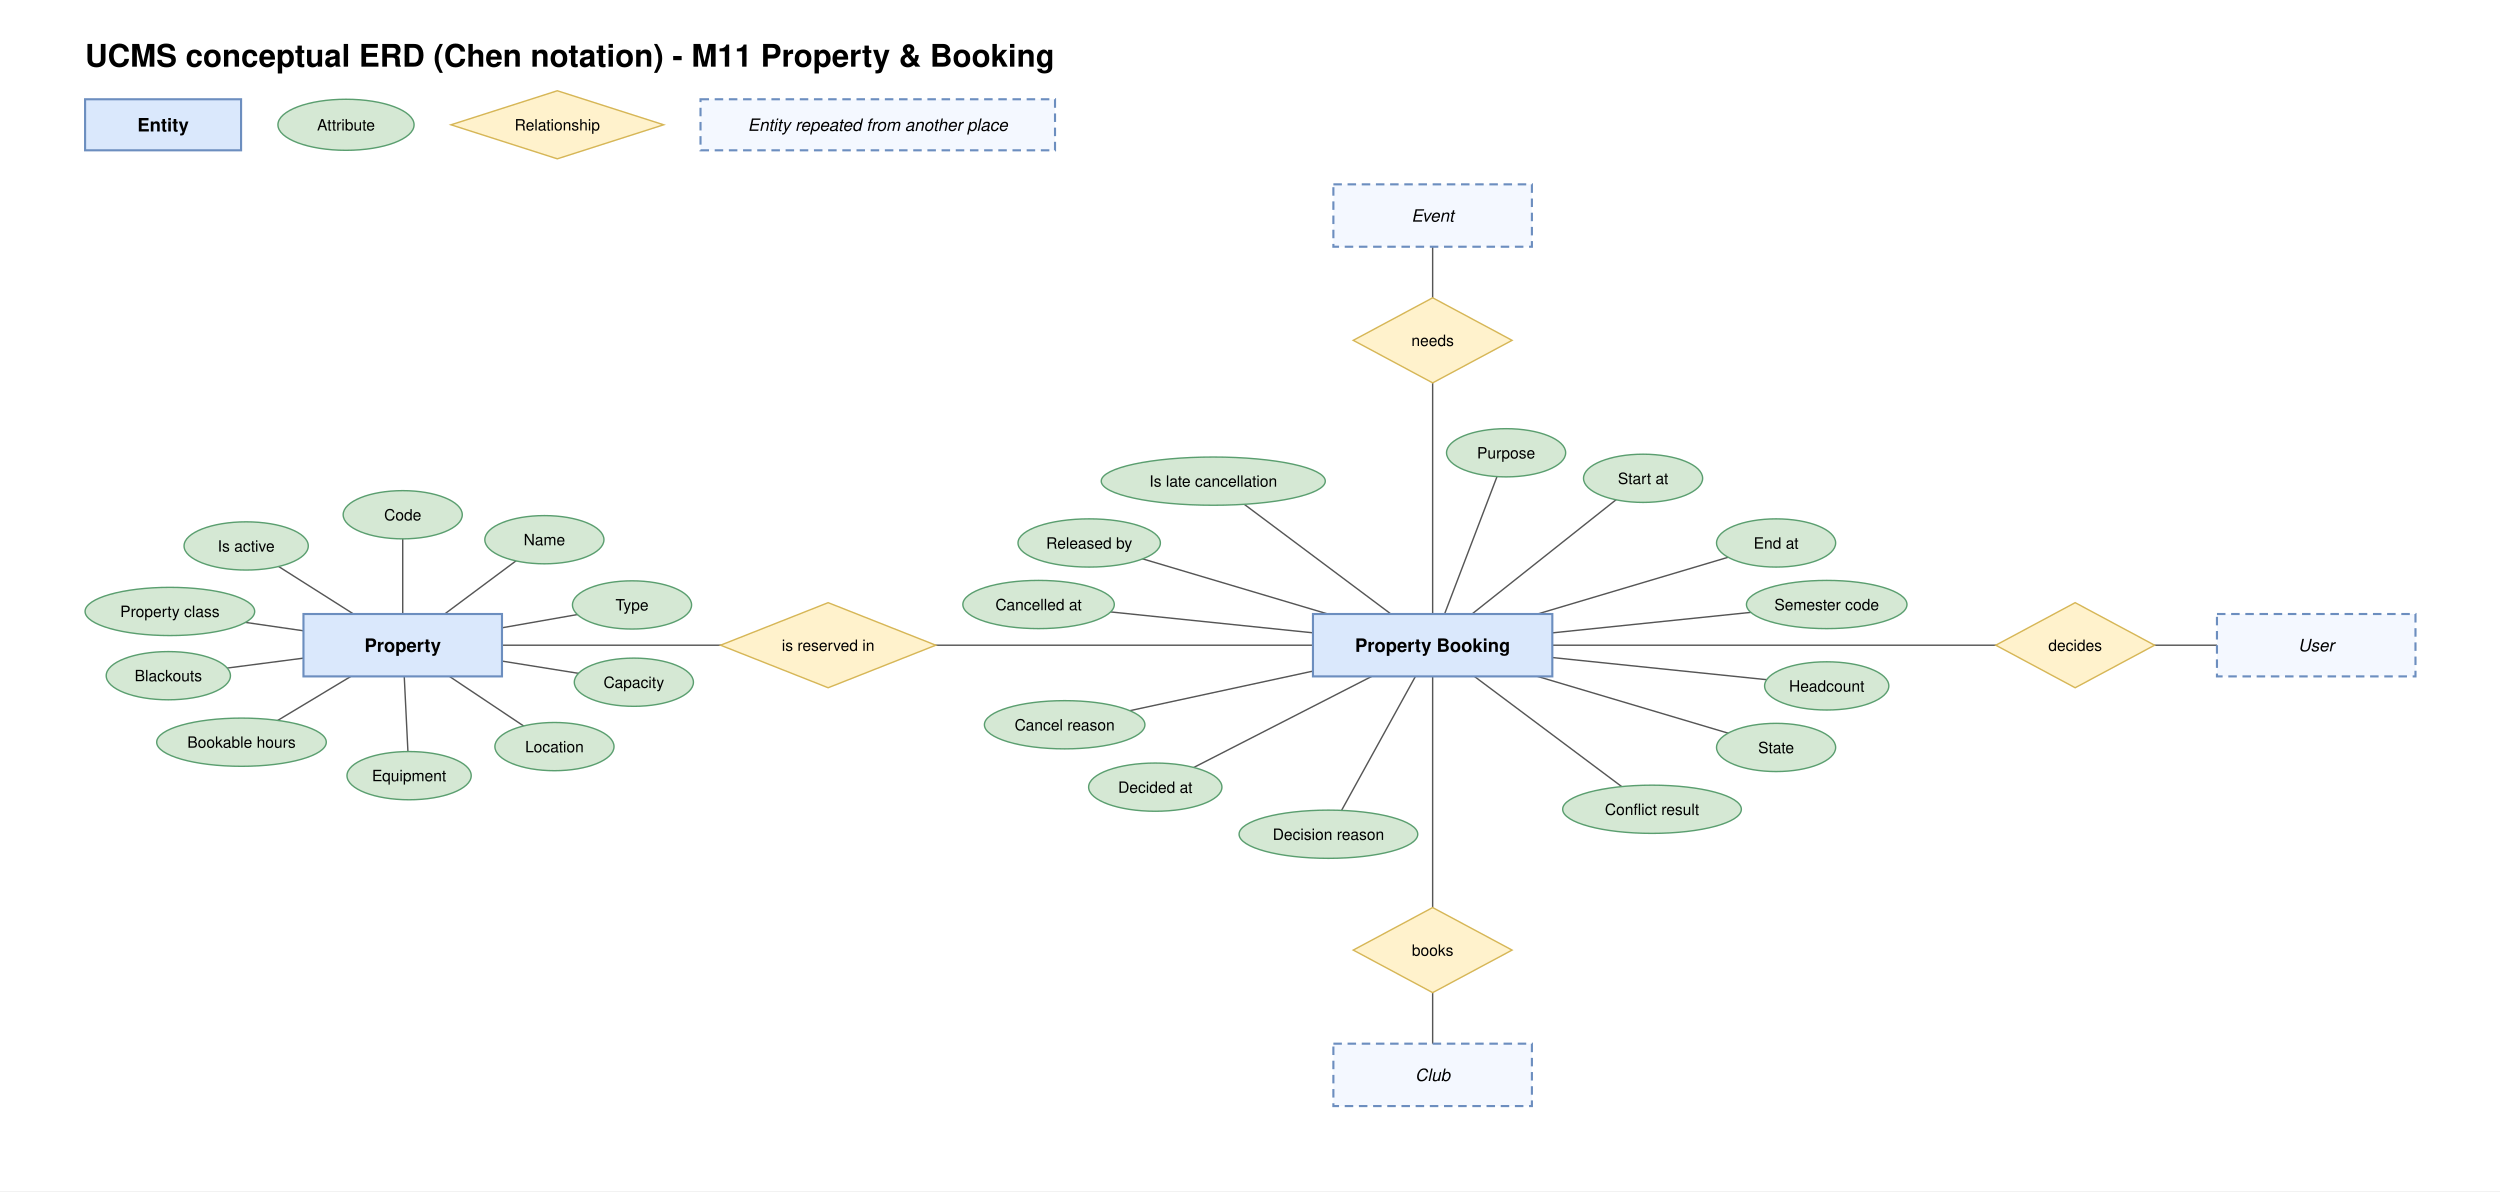
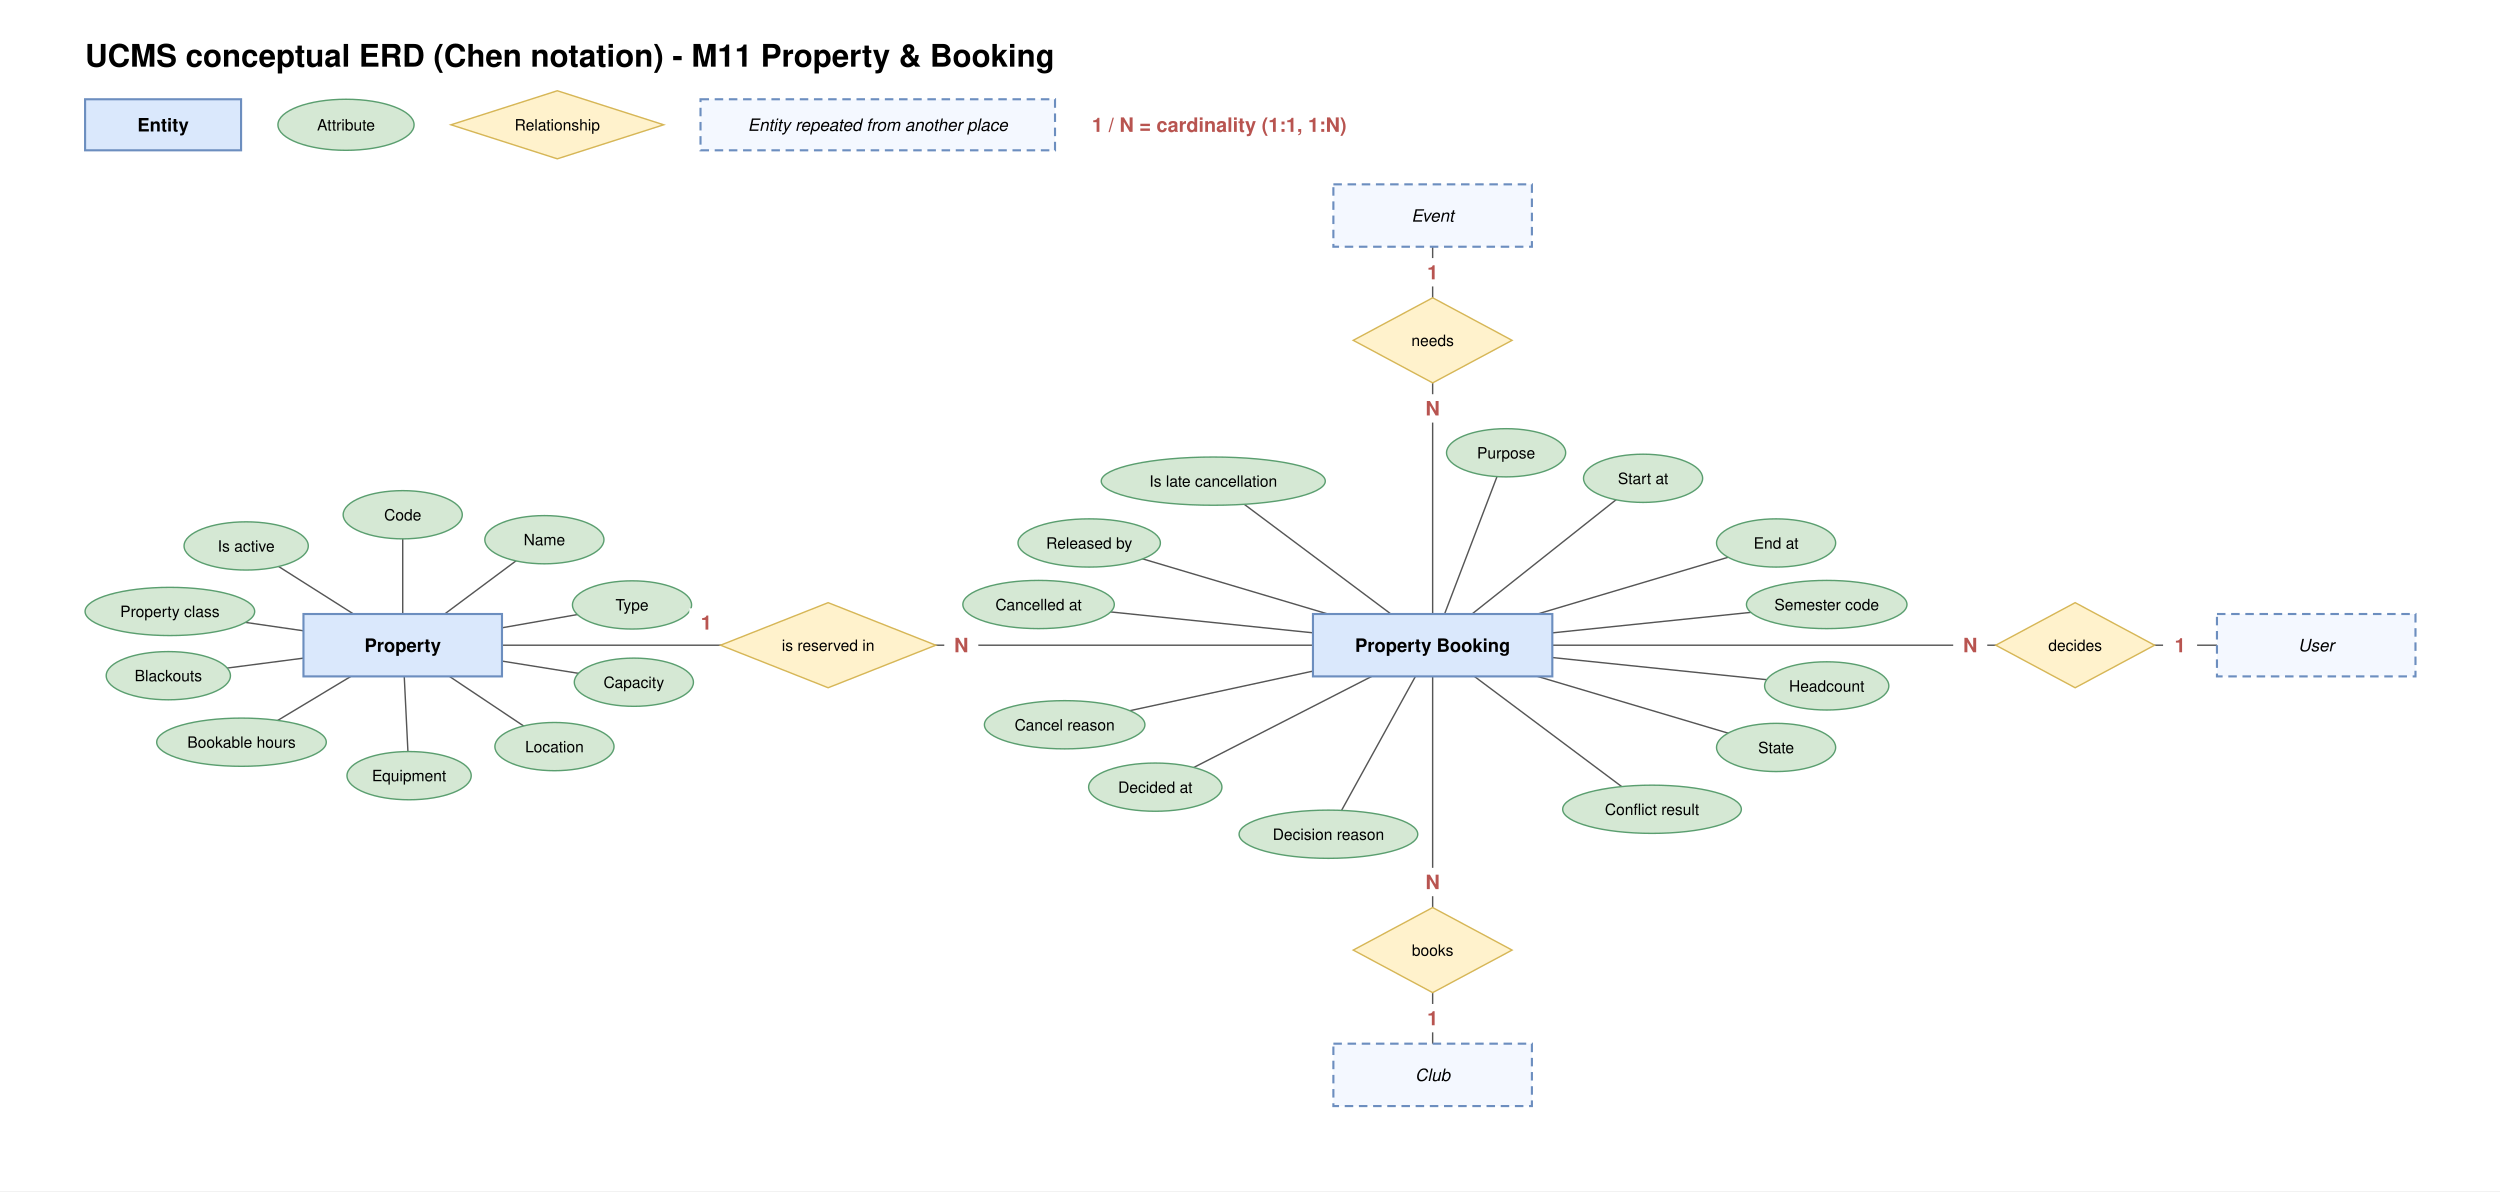
<svg xmlns="http://www.w3.org/2000/svg" viewBox="0 0 1763 840" width="1763" height="840" font-family="Helvetica, Arial, sans-serif">
  <rect width="100%" height="100%" fill="#ffffff" />
  <line x1="284.0" y1="455.0" x2="284.0" y2="363.0" stroke="#555555" />
  <line x1="284.0" y1="455.0" x2="383.9" y2="380.6" stroke="#555555" />
  <line x1="284.0" y1="455.0" x2="445.7" y2="426.6" stroke="#555555" />
  <line x1="284.0" y1="455.0" x2="447.0" y2="481.1" stroke="#555555" />
  <line x1="284.0" y1="455.0" x2="391.0" y2="526.5" stroke="#555555" />
  <line x1="284.0" y1="455.0" x2="288.5" y2="547.0" stroke="#555555" />
  <line x1="284.0" y1="455.0" x2="170.3" y2="523.4" stroke="#555555" />
  <line x1="284.0" y1="455.0" x2="118.7" y2="476.5" stroke="#555555" />
  <line x1="284.0" y1="455.0" x2="119.8" y2="431.2" stroke="#555555" />
  <line x1="284.0" y1="455.0" x2="173.6" y2="385.0" stroke="#555555" />
  <line x1="1010.3" y1="455.0" x2="1062.1" y2="319.3" stroke="#555555" />
  <line x1="1010.3" y1="455.0" x2="1158.7" y2="337.3" stroke="#555555" />
  <line x1="1010.3" y1="455.0" x2="1252.5" y2="382.9" stroke="#555555" />
  <line x1="1010.3" y1="455.0" x2="1288.2" y2="426.3" stroke="#555555" />
  <line x1="1010.3" y1="455.0" x2="1288.2" y2="483.7" stroke="#555555" />
  <line x1="1010.3" y1="455.0" x2="1252.5" y2="527.1" stroke="#555555" />
  <line x1="1010.3" y1="455.0" x2="1165.0" y2="570.7" stroke="#555555" />
  <line x1="1010.3" y1="455.0" x2="936.8" y2="588.3" stroke="#555555" />
  <line x1="1010.3" y1="455.0" x2="814.7" y2="555.1" stroke="#555555" />
  <line x1="1010.3" y1="455.0" x2="750.8" y2="511.1" stroke="#555555" />
  <line x1="1010.3" y1="455.0" x2="732.4" y2="426.3" stroke="#555555" />
  <line x1="1010.3" y1="455.0" x2="768.1" y2="382.9" stroke="#555555" />
  <line x1="1010.3" y1="455.0" x2="855.6" y2="339.3" stroke="#555555" />
  <line x1="1010.3" y1="455.0" x2="1010.3" y2="670.0" stroke="#555555" />
  <line x1="1010.3" y1="670.0" x2="1010.3" y2="758.0" stroke="#555555" />
  <line x1="1010.3" y1="455.0" x2="1010.3" y2="240.0" stroke="#555555" />
  <line x1="1010.3" y1="240.0" x2="1010.3" y2="152.0" stroke="#555555" />
  <line x1="1010.3" y1="455.0" x2="1463.4" y2="455.0" stroke="#555555" />
  <line x1="1463.4" y1="455.0" x2="1633.4" y2="455.0" stroke="#555555" />
  <line x1="284.0" y1="455.0" x2="584.0" y2="455.0" stroke="#555555" />
  <line x1="584.0" y1="455.0" x2="1010.3" y2="455.0" stroke="#555555" />
  <text x="60" y="47" font-size="22" font-weight="bold">UCMS conceptual ERD (Chen notation) - M11 Property &amp; Booking</text>
  <rect x="60.0" y="70.0" width="110.0" height="36.0" fill="#dae8fc" stroke="#6c8ebf" stroke-width="1.5" />
  <text x="115.0" y="92.7" font-size="13" font-weight="bold" text-anchor="middle">Entity</text>
  <ellipse cx="244.0" cy="88.0" rx="48.0" ry="18.0" fill="#d5e8d4" stroke="#5a9e6f" />
  <text x="244.0" y="92.0" font-size="11" font-weight="normal" text-anchor="middle">Attribute</text>
  <polygon points="318.0,88.0 393.0,64.0 468.0,88.0 393.0,112.0" fill="#fff2cc" stroke="#d6b656" />
  <text x="393.0" y="92.0" font-size="11" font-weight="normal" text-anchor="middle">Relationship</text>
  <rect x="494.0" y="70.0" width="250.0" height="36.0" fill="#f4f8ff" stroke="#6c8ebf" stroke-width="1.5" stroke-dasharray="6 4" />
  <text x="619.0" y="92.3" font-size="12" font-weight="normal" text-anchor="middle" font-style="italic">Entity repeated from another place</text>
+   <text x="770.0" y="93.0" font-size="14" font-weight="bold" fill="#b85450" text-anchor="start">1 / N = cardinality (1:1, 1:N)</text>
  <rect x="214.0" y="433.0" width="140.0" height="44.0" fill="#dae8fc" stroke="#6c8ebf" stroke-width="1.5" />
  <text x="284.0" y="459.7" font-size="13" font-weight="bold" text-anchor="middle">Property</text>
  <ellipse cx="284.0" cy="363.0" rx="42.0" ry="17.0" fill="#d5e8d4" stroke="#5a9e6f" />
  <text x="284.0" y="367.0" font-size="11" font-weight="normal" text-anchor="middle">Code</text>
  <ellipse cx="383.9" cy="380.6" rx="42.0" ry="17.0" fill="#d5e8d4" stroke="#5a9e6f" />
  <text x="383.9" y="384.5" font-size="11" font-weight="normal" text-anchor="middle">Name</text>
  <ellipse cx="445.7" cy="426.6" rx="42.0" ry="17.0" fill="#d5e8d4" stroke="#5a9e6f" />
  <text x="445.7" y="430.5" font-size="11" font-weight="normal" text-anchor="middle">Type</text>
  <ellipse cx="447.0" cy="481.1" rx="42.0" ry="17.0" fill="#d5e8d4" stroke="#5a9e6f" />
  <text x="447.0" y="485.1" font-size="11" font-weight="normal" text-anchor="middle">Capacity</text>
  <ellipse cx="391.0" cy="526.5" rx="42.0" ry="17.0" fill="#d5e8d4" stroke="#5a9e6f" />
  <text x="391.0" y="530.5" font-size="11" font-weight="normal" text-anchor="middle">Location</text>
  <ellipse cx="288.5" cy="547.0" rx="43.8" ry="17.0" fill="#d5e8d4" stroke="#5a9e6f" />
  <text x="288.5" y="550.9" font-size="11" font-weight="normal" text-anchor="middle">Equipment</text>
  <ellipse cx="170.3" cy="523.4" rx="59.8" ry="17.0" fill="#d5e8d4" stroke="#5a9e6f" />
  <text x="170.3" y="527.3" font-size="11" font-weight="normal" text-anchor="middle">Bookable hours</text>
  <ellipse cx="118.7" cy="476.5" rx="43.8" ry="17.0" fill="#d5e8d4" stroke="#5a9e6f" />
  <text x="118.7" y="480.4" font-size="11" font-weight="normal" text-anchor="middle">Blackouts</text>
  <ellipse cx="119.8" cy="431.2" rx="59.8" ry="17.0" fill="#d5e8d4" stroke="#5a9e6f" />
  <text x="119.8" y="435.1" font-size="11" font-weight="normal" text-anchor="middle">Property class</text>
  <ellipse cx="173.6" cy="385.0" rx="43.8" ry="17.0" fill="#d5e8d4" stroke="#5a9e6f" />
  <text x="173.6" y="389.0" font-size="11" font-weight="normal" text-anchor="middle">Is active</text>
  <rect x="925.9" y="433.0" width="168.8" height="44.0" fill="#dae8fc" stroke="#6c8ebf" stroke-width="1.5" />
  <text x="1010.3" y="459.7" font-size="13" font-weight="bold" text-anchor="middle">Property Booking</text>
  <ellipse cx="1062.1" cy="319.3" rx="42.0" ry="17.0" fill="#d5e8d4" stroke="#5a9e6f" />
  <text x="1062.1" y="323.3" font-size="11" font-weight="normal" text-anchor="middle">Purpose</text>
  <ellipse cx="1158.7" cy="337.3" rx="42.0" ry="17.0" fill="#d5e8d4" stroke="#5a9e6f" />
  <text x="1158.7" y="341.3" font-size="11" font-weight="normal" text-anchor="middle">Start at</text>
  <ellipse cx="1252.5" cy="382.9" rx="42.0" ry="17.0" fill="#d5e8d4" stroke="#5a9e6f" />
  <text x="1252.5" y="386.9" font-size="11" font-weight="normal" text-anchor="middle">End at</text>
  <ellipse cx="1288.2" cy="426.3" rx="56.6" ry="17.0" fill="#d5e8d4" stroke="#5a9e6f" />
  <text x="1288.2" y="430.3" font-size="11" font-weight="normal" text-anchor="middle">Semester code</text>
  <ellipse cx="1288.2" cy="483.7" rx="43.8" ry="17.0" fill="#d5e8d4" stroke="#5a9e6f" />
  <text x="1288.2" y="487.7" font-size="11" font-weight="normal" text-anchor="middle">Headcount</text>
  <ellipse cx="1252.5" cy="527.1" rx="42.0" ry="17.0" fill="#d5e8d4" stroke="#5a9e6f" />
  <text x="1252.5" y="531.1" font-size="11" font-weight="normal" text-anchor="middle">State</text>
  <ellipse cx="1165.0" cy="570.7" rx="63.0" ry="17.0" fill="#d5e8d4" stroke="#5a9e6f" />
  <text x="1165.0" y="574.7" font-size="11" font-weight="normal" text-anchor="middle">Conflict result</text>
  <ellipse cx="936.8" cy="588.3" rx="63.0" ry="17.0" fill="#d5e8d4" stroke="#5a9e6f" />
  <text x="936.8" y="592.3" font-size="11" font-weight="normal" text-anchor="middle">Decision reason</text>
  <ellipse cx="814.7" cy="555.1" rx="47.0" ry="17.0" fill="#d5e8d4" stroke="#5a9e6f" />
  <text x="814.7" y="559.1" font-size="11" font-weight="normal" text-anchor="middle">Decided at</text>
  <ellipse cx="750.8" cy="511.1" rx="56.6" ry="17.0" fill="#d5e8d4" stroke="#5a9e6f" />
  <text x="750.8" y="515.1" font-size="11" font-weight="normal" text-anchor="middle">Cancel reason</text>
  <ellipse cx="732.4" cy="426.3" rx="53.4" ry="17.0" fill="#d5e8d4" stroke="#5a9e6f" />
  <text x="732.4" y="430.3" font-size="11" font-weight="normal" text-anchor="middle">Cancelled at</text>
  <ellipse cx="768.1" cy="382.9" rx="50.2" ry="17.0" fill="#d5e8d4" stroke="#5a9e6f" />
  <text x="768.1" y="386.9" font-size="11" font-weight="normal" text-anchor="middle">Released by</text>
  <ellipse cx="855.6" cy="339.3" rx="79.0" ry="17.0" fill="#d5e8d4" stroke="#5a9e6f" />
  <text x="855.6" y="343.2" font-size="11" font-weight="normal" text-anchor="middle">Is late cancellation</text>
  <polygon points="954.3,670.0 1010.3,640.0 1066.3,670.0 1010.3,700.0" fill="#fff2cc" stroke="#d6b656" />
  <text x="1010.3" y="674.0" font-size="11" font-weight="normal" text-anchor="middle">books</text>
  <rect x="940.3" y="736.0" width="140.0" height="44.0" fill="#f4f8ff" stroke="#6c8ebf" stroke-width="1.5" stroke-dasharray="6 4" />
  <text x="1010.3" y="762.3" font-size="12" font-weight="normal" text-anchor="middle" font-style="italic">Club</text>
  <polygon points="954.3,240.0 1010.3,210.0 1066.3,240.0 1010.3,270.0" fill="#fff2cc" stroke="#d6b656" />
  <text x="1010.3" y="244.0" font-size="11" font-weight="normal" text-anchor="middle">needs</text>
  <rect x="940.3" y="130.0" width="140.0" height="44.0" fill="#f4f8ff" stroke="#6c8ebf" stroke-width="1.5" stroke-dasharray="6 4" />
  <text x="1010.3" y="156.3" font-size="12" font-weight="normal" text-anchor="middle" font-style="italic">Event</text>
  <polygon points="1407.4,455.0 1463.4,425.0 1519.4,455.0 1463.4,485.0" fill="#fff2cc" stroke="#d6b656" />
  <text x="1463.4" y="459.0" font-size="11" font-weight="normal" text-anchor="middle">decides</text>
  <rect x="1563.4" y="433.0" width="140.0" height="44.0" fill="#f4f8ff" stroke="#6c8ebf" stroke-width="1.5" stroke-dasharray="6 4" />
  <text x="1633.4" y="459.3" font-size="12" font-weight="normal" text-anchor="middle" font-style="italic">User</text>
  <polygon points="508.1,455.0 584.0,425.0 659.9,455.0 584.0,485.0" fill="#fff2cc" stroke="#d6b656" />
  <text x="584.0" y="459.0" font-size="11" font-weight="normal" text-anchor="middle">is reserved in</text>
+   <rect x="998.3" y="612.0" width="24.0" height="20.0" fill="#ffffff" />
+   <text x="1010.3" y="627.0" font-size="14" font-weight="bold" fill="#b85450" text-anchor="middle">N</text>
+   <rect x="998.3" y="708.0" width="24.0" height="20.0" fill="#ffffff" />
+   <text x="1010.3" y="723.0" font-size="14" font-weight="bold" fill="#b85450" text-anchor="middle">1</text>
+   <rect x="998.3" y="278.0" width="24.0" height="20.0" fill="#ffffff" />
+   <text x="1010.3" y="293.0" font-size="14" font-weight="bold" fill="#b85450" text-anchor="middle">N</text>
+   <rect x="998.3" y="182.0" width="24.0" height="20.0" fill="#ffffff" />
+   <text x="1010.3" y="197.0" font-size="14" font-weight="bold" fill="#b85450" text-anchor="middle">1</text>
+   <rect x="1377.4" y="445.0" width="24.0" height="20.0" fill="#ffffff" />
+   <text x="1389.4" y="460.0" font-size="14" font-weight="bold" fill="#b85450" text-anchor="middle">N</text>
+   <rect x="1525.4" y="445.0" width="24.0" height="20.0" fill="#ffffff" />
+   <text x="1537.4" y="460.0" font-size="14" font-weight="bold" fill="#b85450" text-anchor="middle">1</text>
+   <rect x="486.1" y="429.0" width="24.0" height="20.0" fill="#ffffff" />
+   <text x="498.1" y="444.0" font-size="14" font-weight="bold" fill="#b85450" text-anchor="middle">1</text>
+   <rect x="665.9" y="445.0" width="24.0" height="20.0" fill="#ffffff" />
+   <text x="677.9" y="460.0" font-size="14" font-weight="bold" fill="#b85450" text-anchor="middle">N</text>
</svg>
